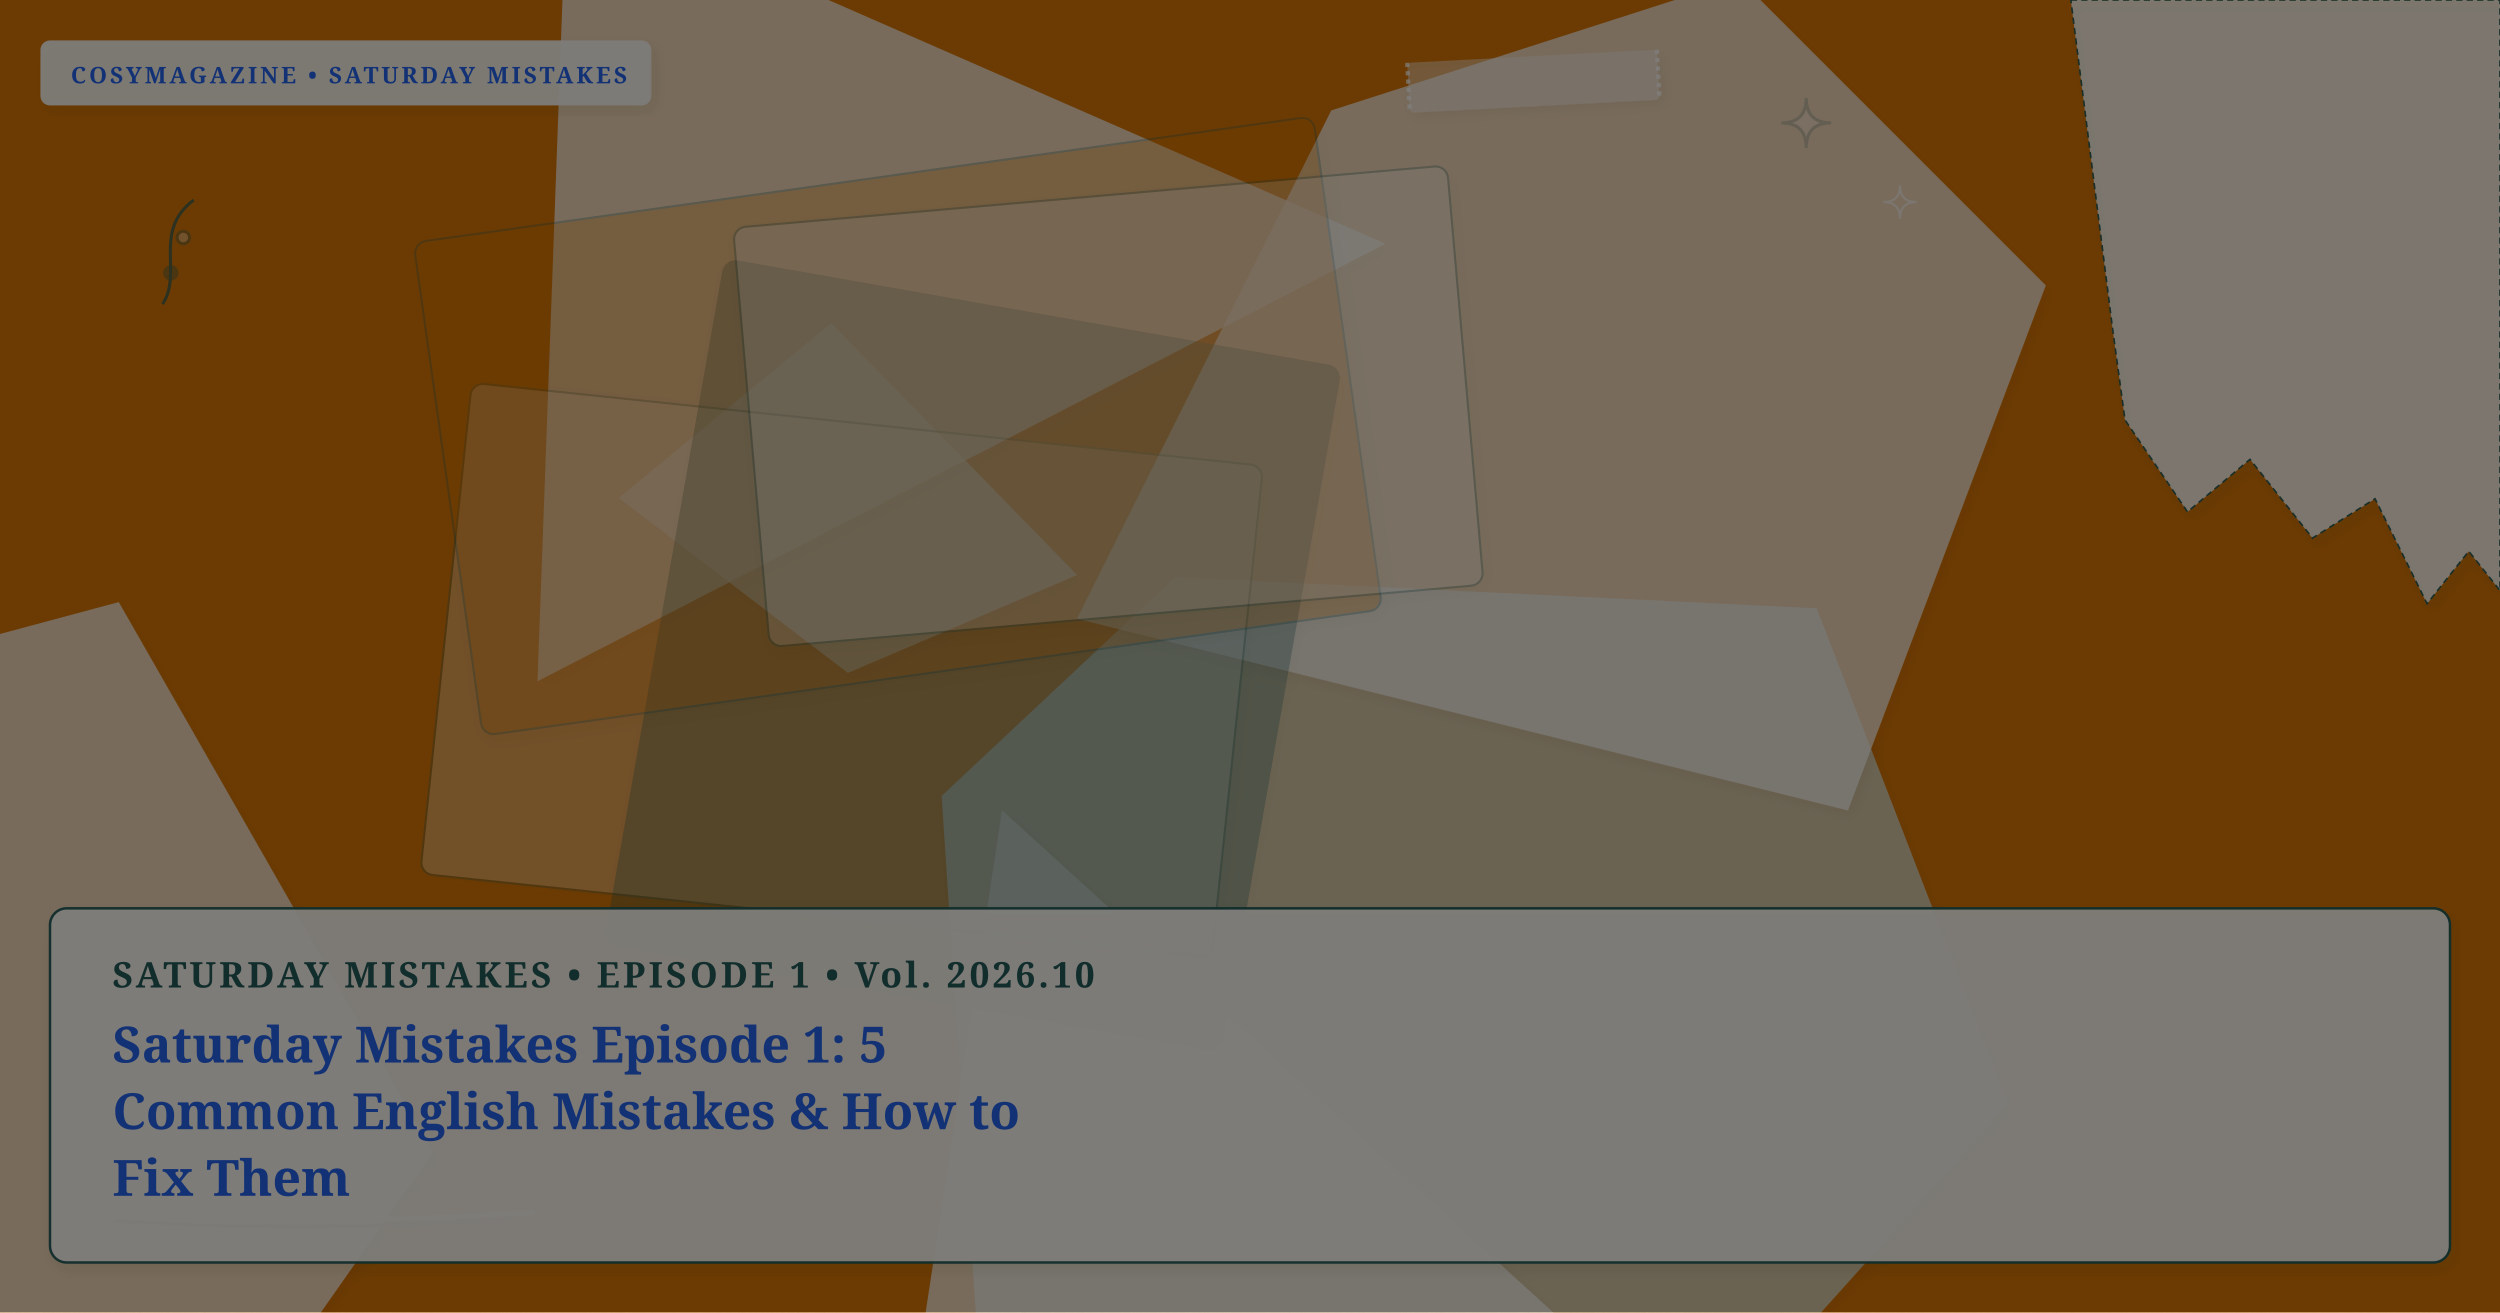
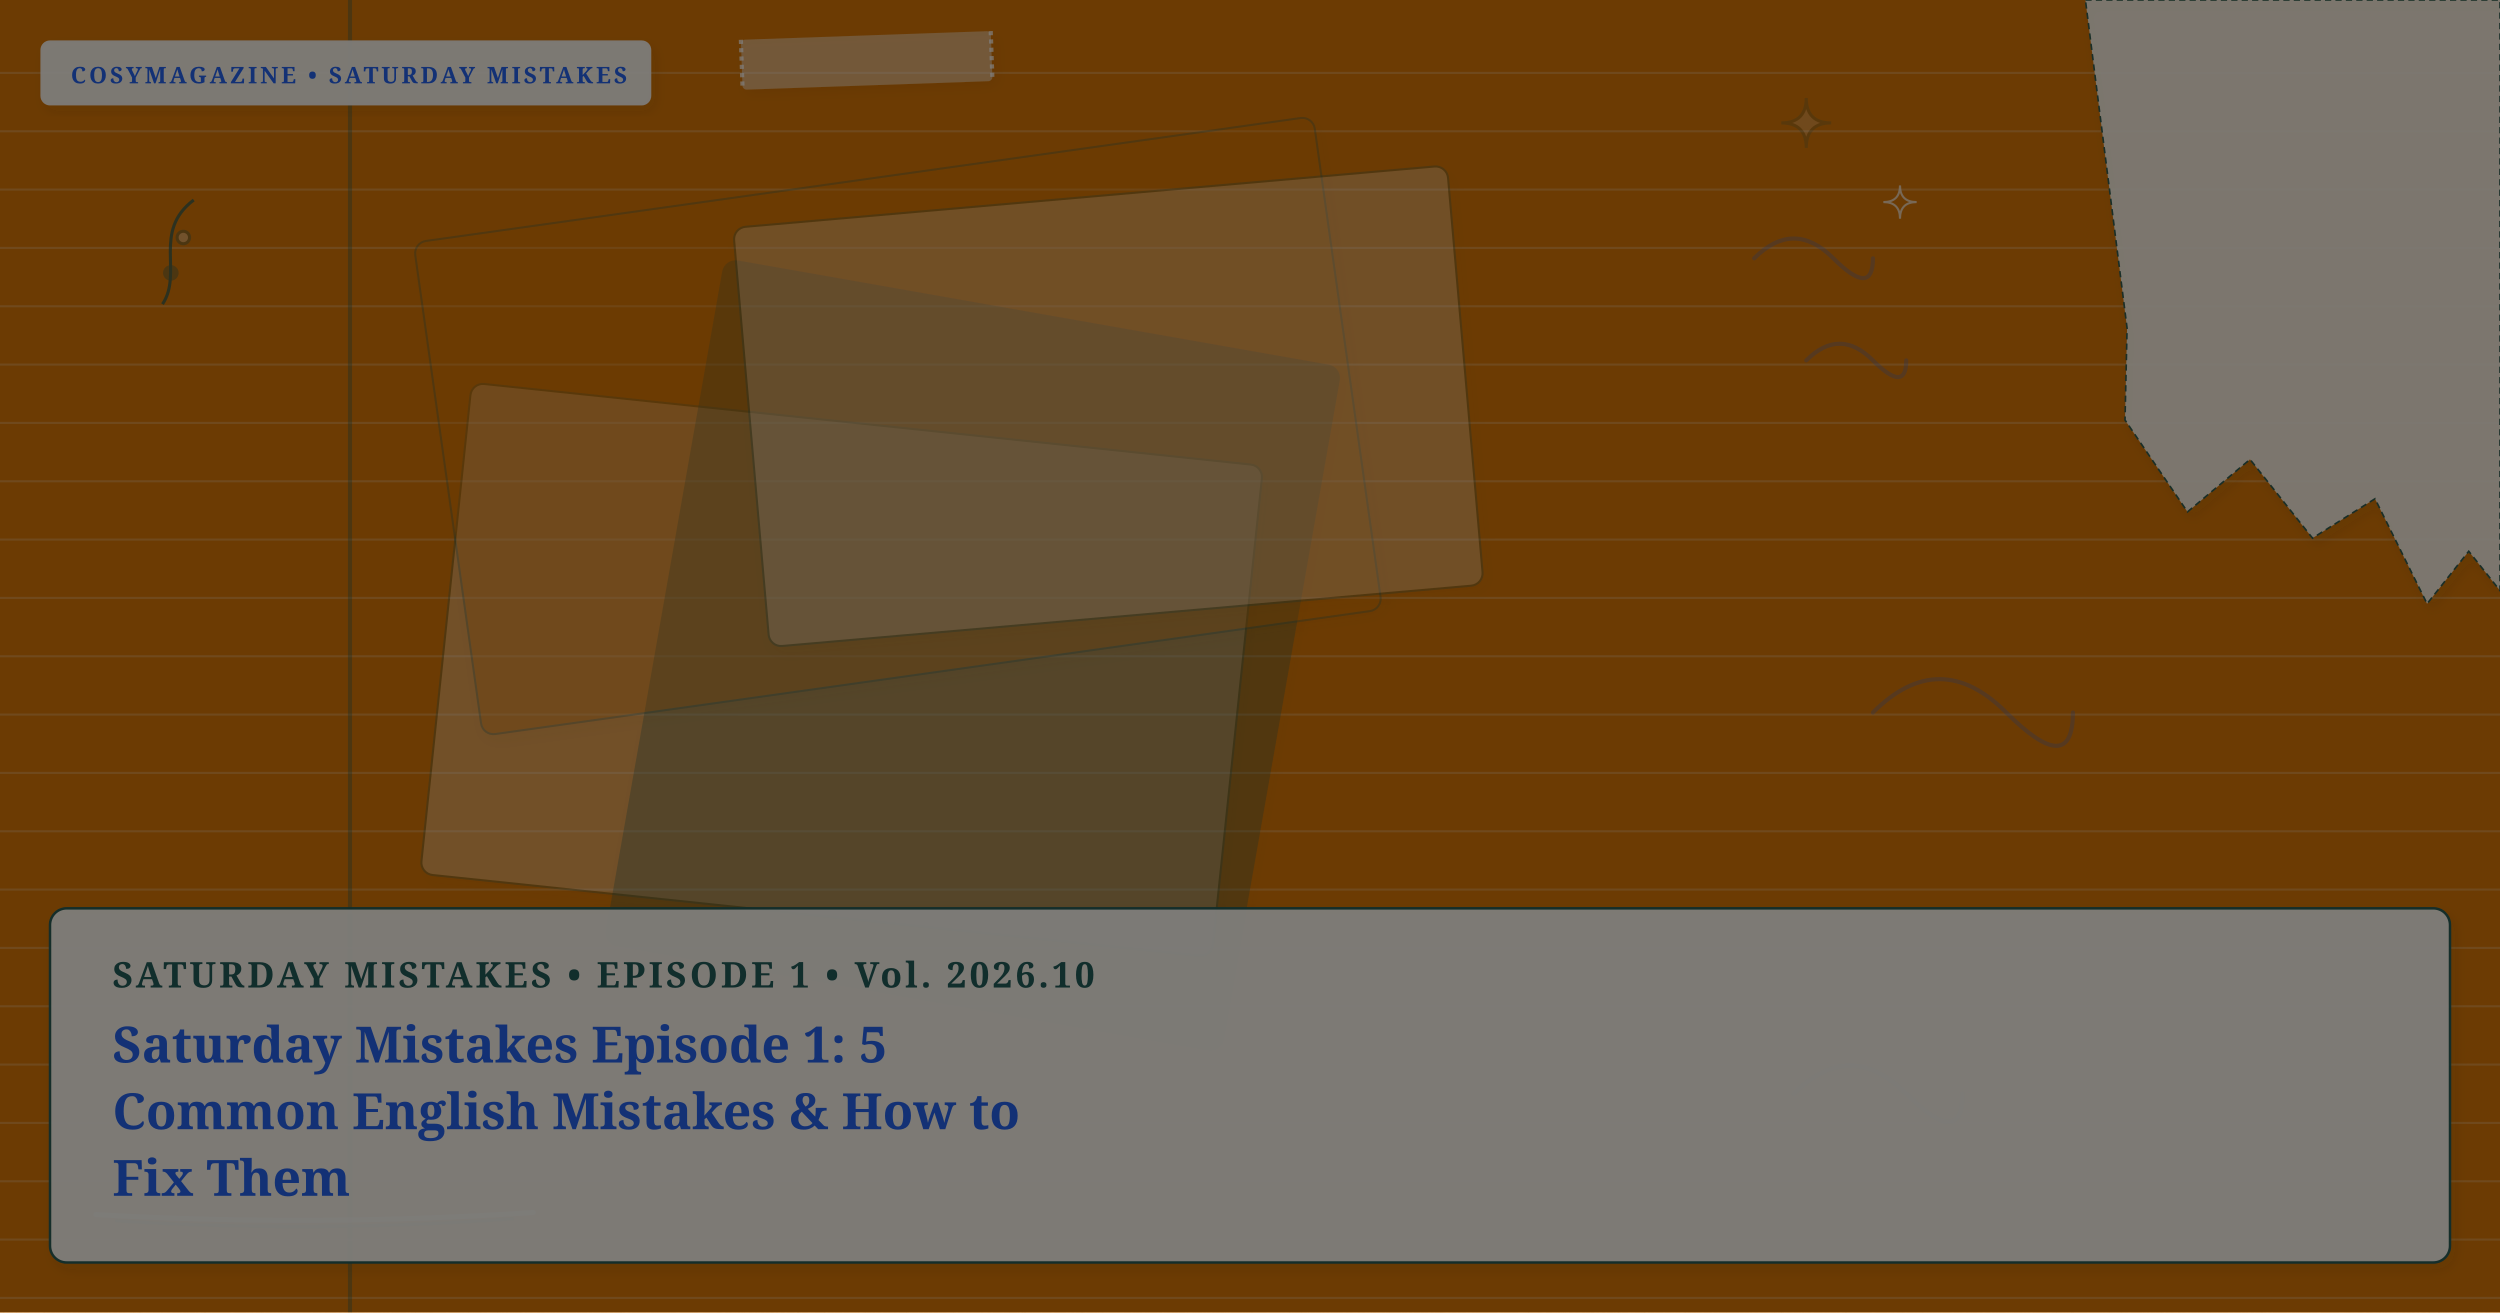
<svg xmlns="http://www.w3.org/2000/svg" viewBox="0 0 1200 630" width="100%" height="100%" preserveAspectRatio="xMidYMid slice" class="cosy-cover-art" data-motif="notebook-handwritten" data-seed="saturday-mistakes-en" data-lang="en">
  <defs>
    <filter id="soft-shadow" x="-20%" y="-20%" width="140%" height="140%">
      <feDropShadow dx="2" dy="3" stdDeviation="3" flood-color="#3C281E" flood-opacity="0.10" />
    </filter>
    <filter id="paper-grain" x="0%" y="0%" width="100%" height="100%">
      <feTurbulence type="fractalNoise" baseFrequency="0.65" numOctaves="3" result="noise" />
      <feColorMatrix type="saturate" values="0" />
      <feComponentTransfer>
        <feFuncA type="linear" slope="0.05" />
      </feComponentTransfer>
      <feBlend mode="multiply" in="SourceGraphic" result="blend" />
    </filter>
  </defs>
  <style>
        @media (prefers-reduced-motion: reduce) {
          .cosy-cover-art * { animation: none !important; transition: none !important; }
        }
      </style>
  <rect width="1200" height="630" fill="#d97706" />
-   <polygon points="964,530 830,679 589,742 470,655 452,382 564,277 872,292" fill="#D5E2D9" opacity="0.75" style="filter: drop-shadow(2px 3px 3px rgba(60,40,30,0.08));" />
-   <polygon points="773,655 414,829 481,389" fill="#faf7f2" opacity="0.75" style="filter: drop-shadow(2px 3px 3px rgba(60,40,30,0.08));" />
-   <polygon points="517,276 407,323 297,239 399,155" fill="#faf7f2" opacity="0.75" style="filter: drop-shadow(2px 3px 3px rgba(60,40,30,0.08));" />
-   <polygon points="665,117 258,327 272,-55" fill="#faf7f2" opacity="0.75" style="filter: drop-shadow(2px 3px 3px rgba(60,40,30,0.08));" />
-   <polygon points="982,137 887,389 517,297 639,53 835,-10" fill="#faf7f2" opacity="0.75" style="filter: drop-shadow(2px 3px 3px rgba(60,40,30,0.08));" />
-   <polygon points="208,553 55,771 -178,678 -185,354 57,289" fill="#faf7f2" opacity="0.75" style="filter: drop-shadow(2px 3px 3px rgba(60,40,30,0.08));" />
+   <line x1="0" y1="35" x2="1200" y2="35" stroke="#faf7f2" stroke-width="1" opacity="0.22" />
+   <line x1="0" y1="63" x2="1200" y2="63" stroke="#faf7f2" stroke-width="1" opacity="0.22" />
+   <line x1="0" y1="91" x2="1200" y2="91" stroke="#faf7f2" stroke-width="1" opacity="0.22" />
+   <line x1="0" y1="119" x2="1200" y2="119" stroke="#faf7f2" stroke-width="1" opacity="0.22" />
+   <line x1="0" y1="147" x2="1200" y2="147" stroke="#faf7f2" stroke-width="1" opacity="0.22" />
+   <line x1="0" y1="175" x2="1200" y2="175" stroke="#faf7f2" stroke-width="1" opacity="0.22" />
+   <line x1="0" y1="203" x2="1200" y2="203" stroke="#faf7f2" stroke-width="1" opacity="0.22" />
+   <line x1="0" y1="231" x2="1200" y2="231" stroke="#faf7f2" stroke-width="1" opacity="0.22" />
+   <line x1="0" y1="259" x2="1200" y2="259" stroke="#faf7f2" stroke-width="1" opacity="0.22" />
+   <line x1="0" y1="287" x2="1200" y2="287" stroke="#faf7f2" stroke-width="1" opacity="0.22" />
+   <line x1="0" y1="315" x2="1200" y2="315" stroke="#faf7f2" stroke-width="1" opacity="0.22" />
+   <line x1="0" y1="343" x2="1200" y2="343" stroke="#faf7f2" stroke-width="1" opacity="0.22" />
+   <line x1="0" y1="371" x2="1200" y2="371" stroke="#faf7f2" stroke-width="1" opacity="0.22" />
+   <line x1="0" y1="399" x2="1200" y2="399" stroke="#faf7f2" stroke-width="1" opacity="0.22" />
+   <line x1="0" y1="427" x2="1200" y2="427" stroke="#faf7f2" stroke-width="1" opacity="0.22" />
+   <line x1="0" y1="455" x2="1200" y2="455" stroke="#faf7f2" stroke-width="1" opacity="0.22" />
+   <line x1="0" y1="483" x2="1200" y2="483" stroke="#faf7f2" stroke-width="1" opacity="0.22" />
+   <line x1="0" y1="511" x2="1200" y2="511" stroke="#faf7f2" stroke-width="1" opacity="0.22" />
+   <line x1="0" y1="539" x2="1200" y2="539" stroke="#faf7f2" stroke-width="1" opacity="0.22" />
+   <line x1="0" y1="567" x2="1200" y2="567" stroke="#faf7f2" stroke-width="1" opacity="0.22" />
+   <line x1="0" y1="595" x2="1200" y2="595" stroke="#faf7f2" stroke-width="1" opacity="0.22" />
+   <line x1="0" y1="623" x2="1200" y2="623" stroke="#faf7f2" stroke-width="1" opacity="0.22" />
+   <line x1="168" y1="0" x2="168" y2="630" stroke="#225B58" stroke-width="2" opacity="0.35" />
+   <path d="M 899 342 Q 931 310 963 342 T 995 342" fill="none" stroke="#2563eb" stroke-width="2" stroke-linecap="round" opacity="0.25" />
+   <path d="M 861 525 Q 888 498 915 525 T 942 525" fill="none" stroke="#2563eb" stroke-width="2" stroke-linecap="round" opacity="0.25" />
+   <path d="M 842 124 Q 861 105 880 124 T 899 124" fill="none" stroke="#2563eb" stroke-width="2" stroke-linecap="round" opacity="0.25" />
+   <path d="M 867 173 Q 883 157 899 173 T 915 173" fill="none" stroke="#2563eb" stroke-width="2" stroke-linecap="round" opacity="0.25" />
  <g transform="rotate(6 404 321.5)">
    <rect x="213" y="203" width="382" height="237" rx="6" fill="#FFFFFF" opacity="0.3" stroke="#225B58" stroke-width="1" filter="url(#soft-shadow)" />
  </g>
  <g transform="rotate(10 467 314.5)">
    <rect x="317" y="148" width="300" height="333" rx="6" fill="#225B58" opacity="0.3" stroke="#225B58" stroke-width="1" filter="url(#soft-shadow)" />
  </g>
  <g transform="rotate(-8 431 204.5)">
    <rect x="213" y="85" width="436" height="239" rx="6" fill="#d97706" opacity="0.3" stroke="#225B58" stroke-width="1" filter="url(#soft-shadow)" />
  </g>
  <g transform="rotate(-5 532 195)">
    <rect x="360" y="94" width="344" height="202" rx="6" fill="#faf7f2" opacity="0.3" stroke="#225B58" stroke-width="1" filter="url(#soft-shadow)" />
  </g>
  <g class="cover-torn-paper" filter="url(#soft-shadow)">
-     <polygon points="994,0 1200,0 1200,283.5 1185,264.6 1165,289.8 1140,239.4 1110,258.3 1080,220.5 1050,245.7 1020,201.6 1014,157.5 994,0" fill="#FCF9F2" opacity="0.9" stroke="#225B58" stroke-width="0.8" stroke-dasharray="3 2" />
+     <polygon points="1001,0 1200,0 1200,283.5 1185,264.6 1165,289.8 1140,239.4 1110,258.3 1080,220.5 1050,245.7 1020,201.6 1021,157.5 1001,0" fill="#FCF9F2" opacity="0.9" stroke="#225B58" stroke-width="0.8" stroke-dasharray="3 2" />
  </g>
-   <g transform="rotate(-3 736 39)" filter="url(#soft-shadow)">
-     <rect x="676" y="27" width="120" height="24" rx="2" fill="#faf7f2" opacity="0.45" />
-     <line x1="676" y1="27" x2="676" y2="51" stroke="#FFFFFF" stroke-width="2" stroke-dasharray="2 2" opacity="0.7" />
-     <line x1="796" y1="27" x2="796" y2="51" stroke="#FFFFFF" stroke-width="2" stroke-dasharray="2 2" opacity="0.7" />
+   <g transform="rotate(-2 416 29)" filter="url(#soft-shadow)">
+     <rect x="356" y="17" width="120" height="24" rx="2" fill="#faf7f2" opacity="0.45" />
+     <line x1="356" y1="17" x2="356" y2="41" stroke="#FFFFFF" stroke-width="2" stroke-dasharray="2 2" opacity="0.7" />
+     <line x1="476" y1="17" x2="476" y2="41" stroke="#FFFFFF" stroke-width="2" stroke-dasharray="2 2" opacity="0.7" />
  </g>
  <g class="cover-tiny-doodles" stroke="#225B58" stroke-width="1.5" fill="none" opacity="0.7">
    <path d="M 867 47 Q 867 59 879 59 Q 867 59 867 71 Q 867 59 855 59 Q 867 59 867 47 Z" fill="#faf7f2" opacity="0.3" />
    <path d="M 912 89 Q 912 97 920 97 Q 912 97 912 105 Q 912 97 904 97 Q 912 97 912 89 Z" stroke="#faf7f2" stroke-width="1" />
    <path d="M 78 146 C 88 131, 73 111, 93 96" />
    <circle cx="82" cy="131" r="3" fill="#225B58" opacity="0.5" />
    <circle cx="88" cy="114" r="3" fill="#faf7f2" opacity="0.5" />
  </g>
  <g class="cover-sketchy-underline">
    <path d="M 46 583 Q 151 589 256 582" stroke="#faf7f2" stroke-width="2.5" stroke-linecap="round" fill="none" opacity="0.75" />
    <path d="M 56 586 Q 151 592 246 585" stroke="#225B58" stroke-width="1.5" stroke-linecap="round" fill="none" opacity="0.5" />
  </g>
  <g class="cover-masthead-label" filter="url(#soft-shadow)">
    <rect x="20" y="20" width="292" height="30" rx="4" fill="#FCF9F2" opacity="0.95" stroke="#faf7f2" stroke-width="1.2" />
    <text x="34" y="40" fill="#2563eb" font-family="Fraunces, 'Lora', Georgia, serif" font-size="11" font-weight="bold" letter-spacing="1.4">COSYMAGAZINE • SATURDAY MISTAKES</text>
  </g>
  <g class="cover-text-overlay" filter="url(#soft-shadow)">
    <rect class="cover-overlay-box" x="24" y="436" width="1152" height="170" rx="8" fill="#FCF9F2" opacity="0.96" stroke="#225B58" stroke-width="1.2" />
    <text x="54" y="474" fill="#225B58" font-family="Fraunces, 'Lora', Georgia, serif" font-size="17" font-weight="bold" letter-spacing="1.5">SATURDAY MISTAKES • EPISODE 1 • Vol. 2026.10</text>
    <text x="54" y="510" fill="#2563eb" font-family="Fraunces, 'Lora', Georgia, serif" font-size="24" font-weight="bold">Saturday Mistakes Episode 1: 5</text>
    <text x="54" y="542" fill="#2563eb" font-family="Fraunces, 'Lora', Georgia, serif" font-size="24" font-weight="bold">Common English Mistakes &amp; How to</text>
    <text x="54" y="574" fill="#2563eb" font-family="Fraunces, 'Lora', Georgia, serif" font-size="24" font-weight="bold">Fix Them</text>
  </g>
  <rect width="1200" height="630" filter="url(#paper-grain)" opacity="0.5" pointer-events="none" />
</svg>
